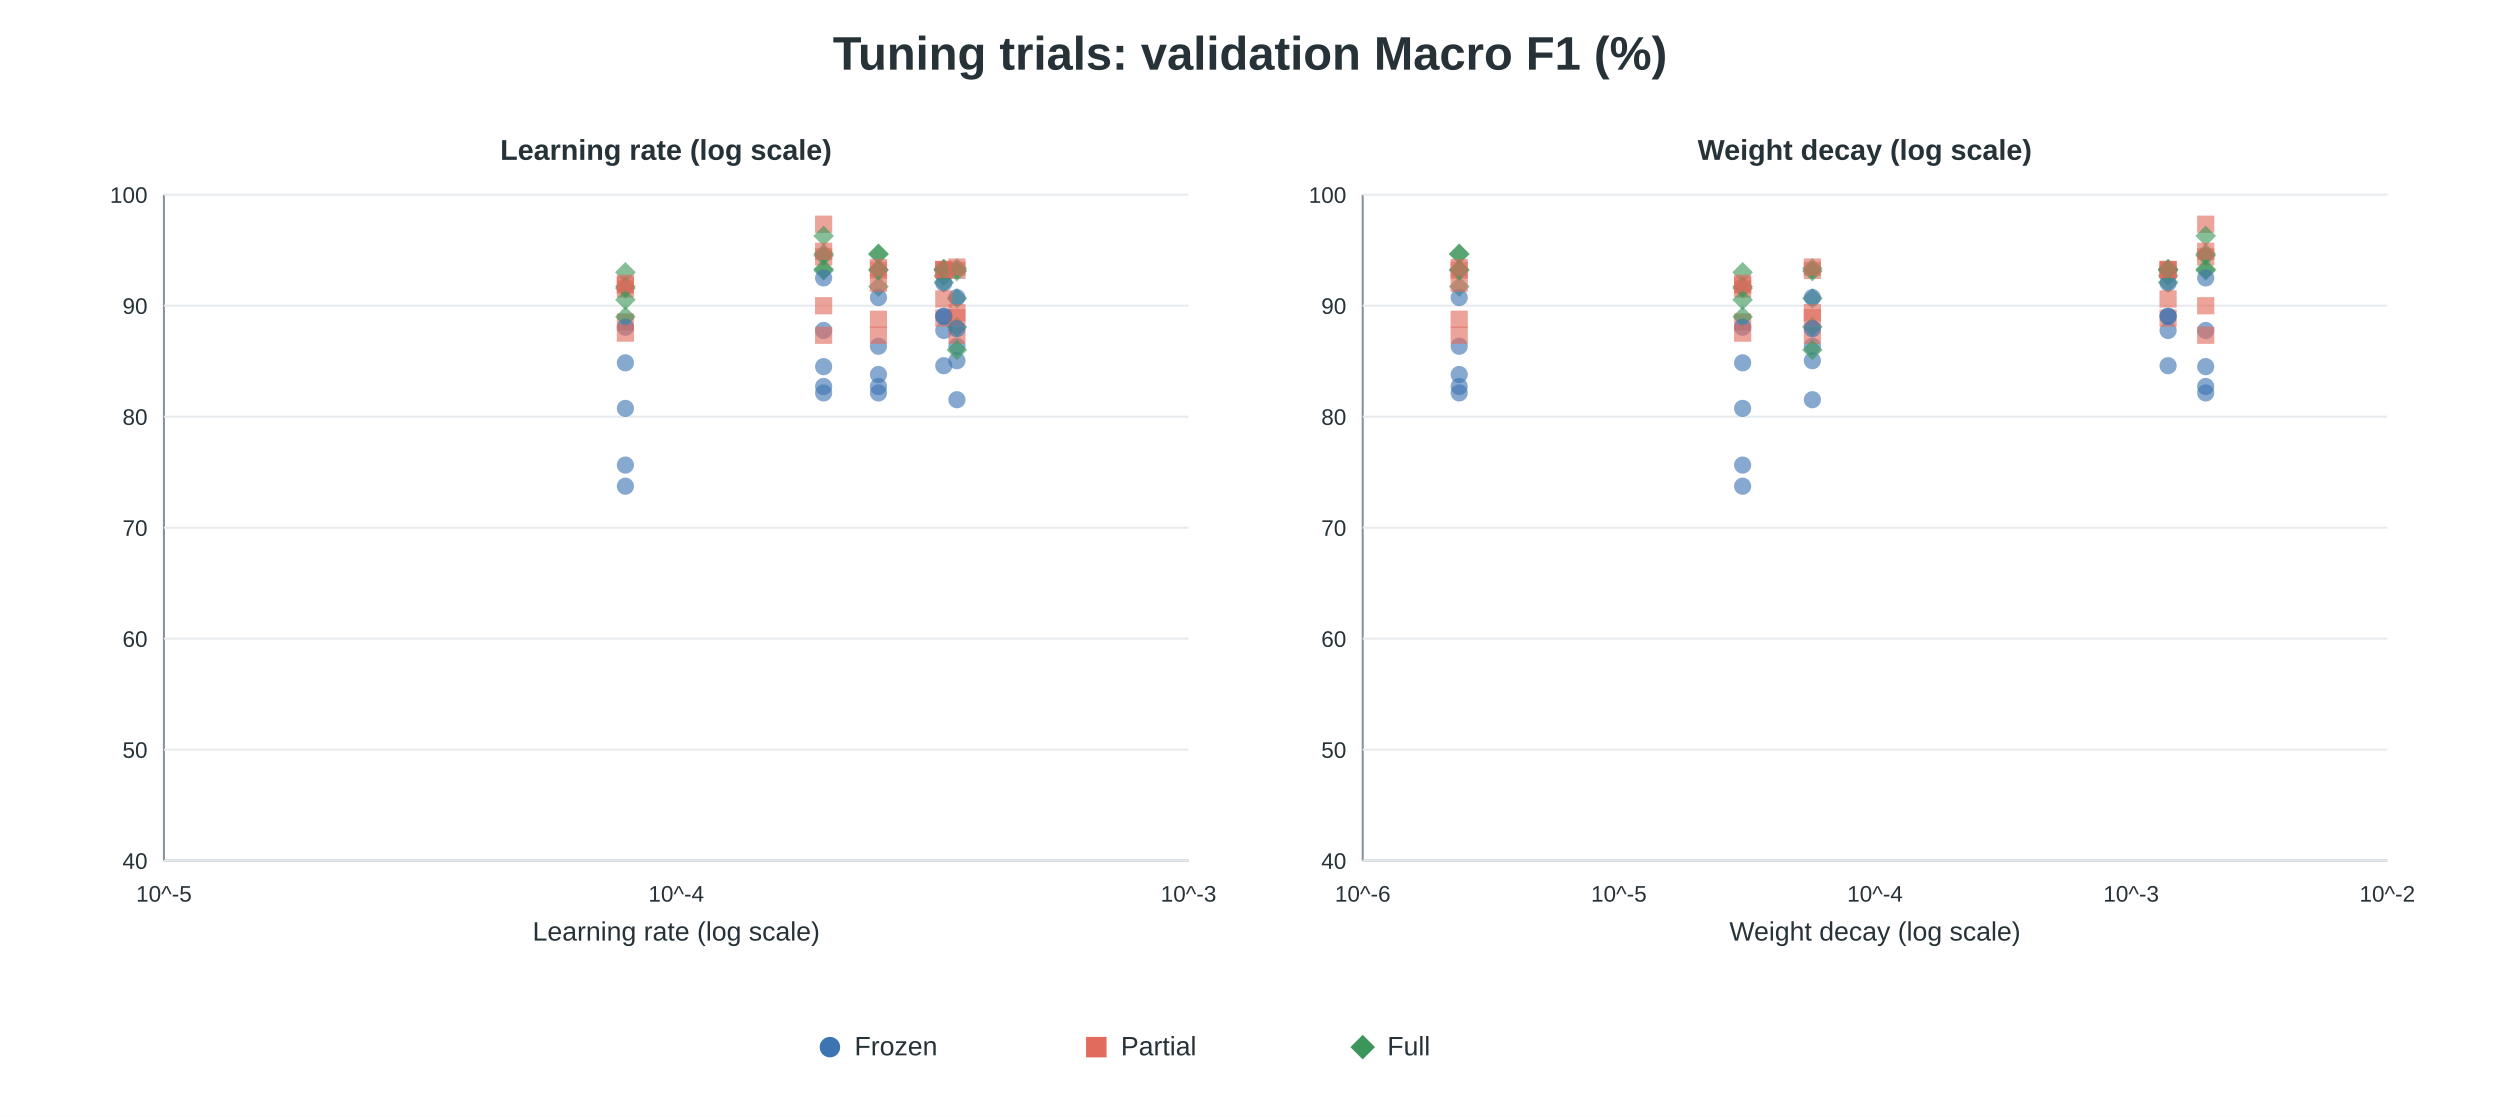
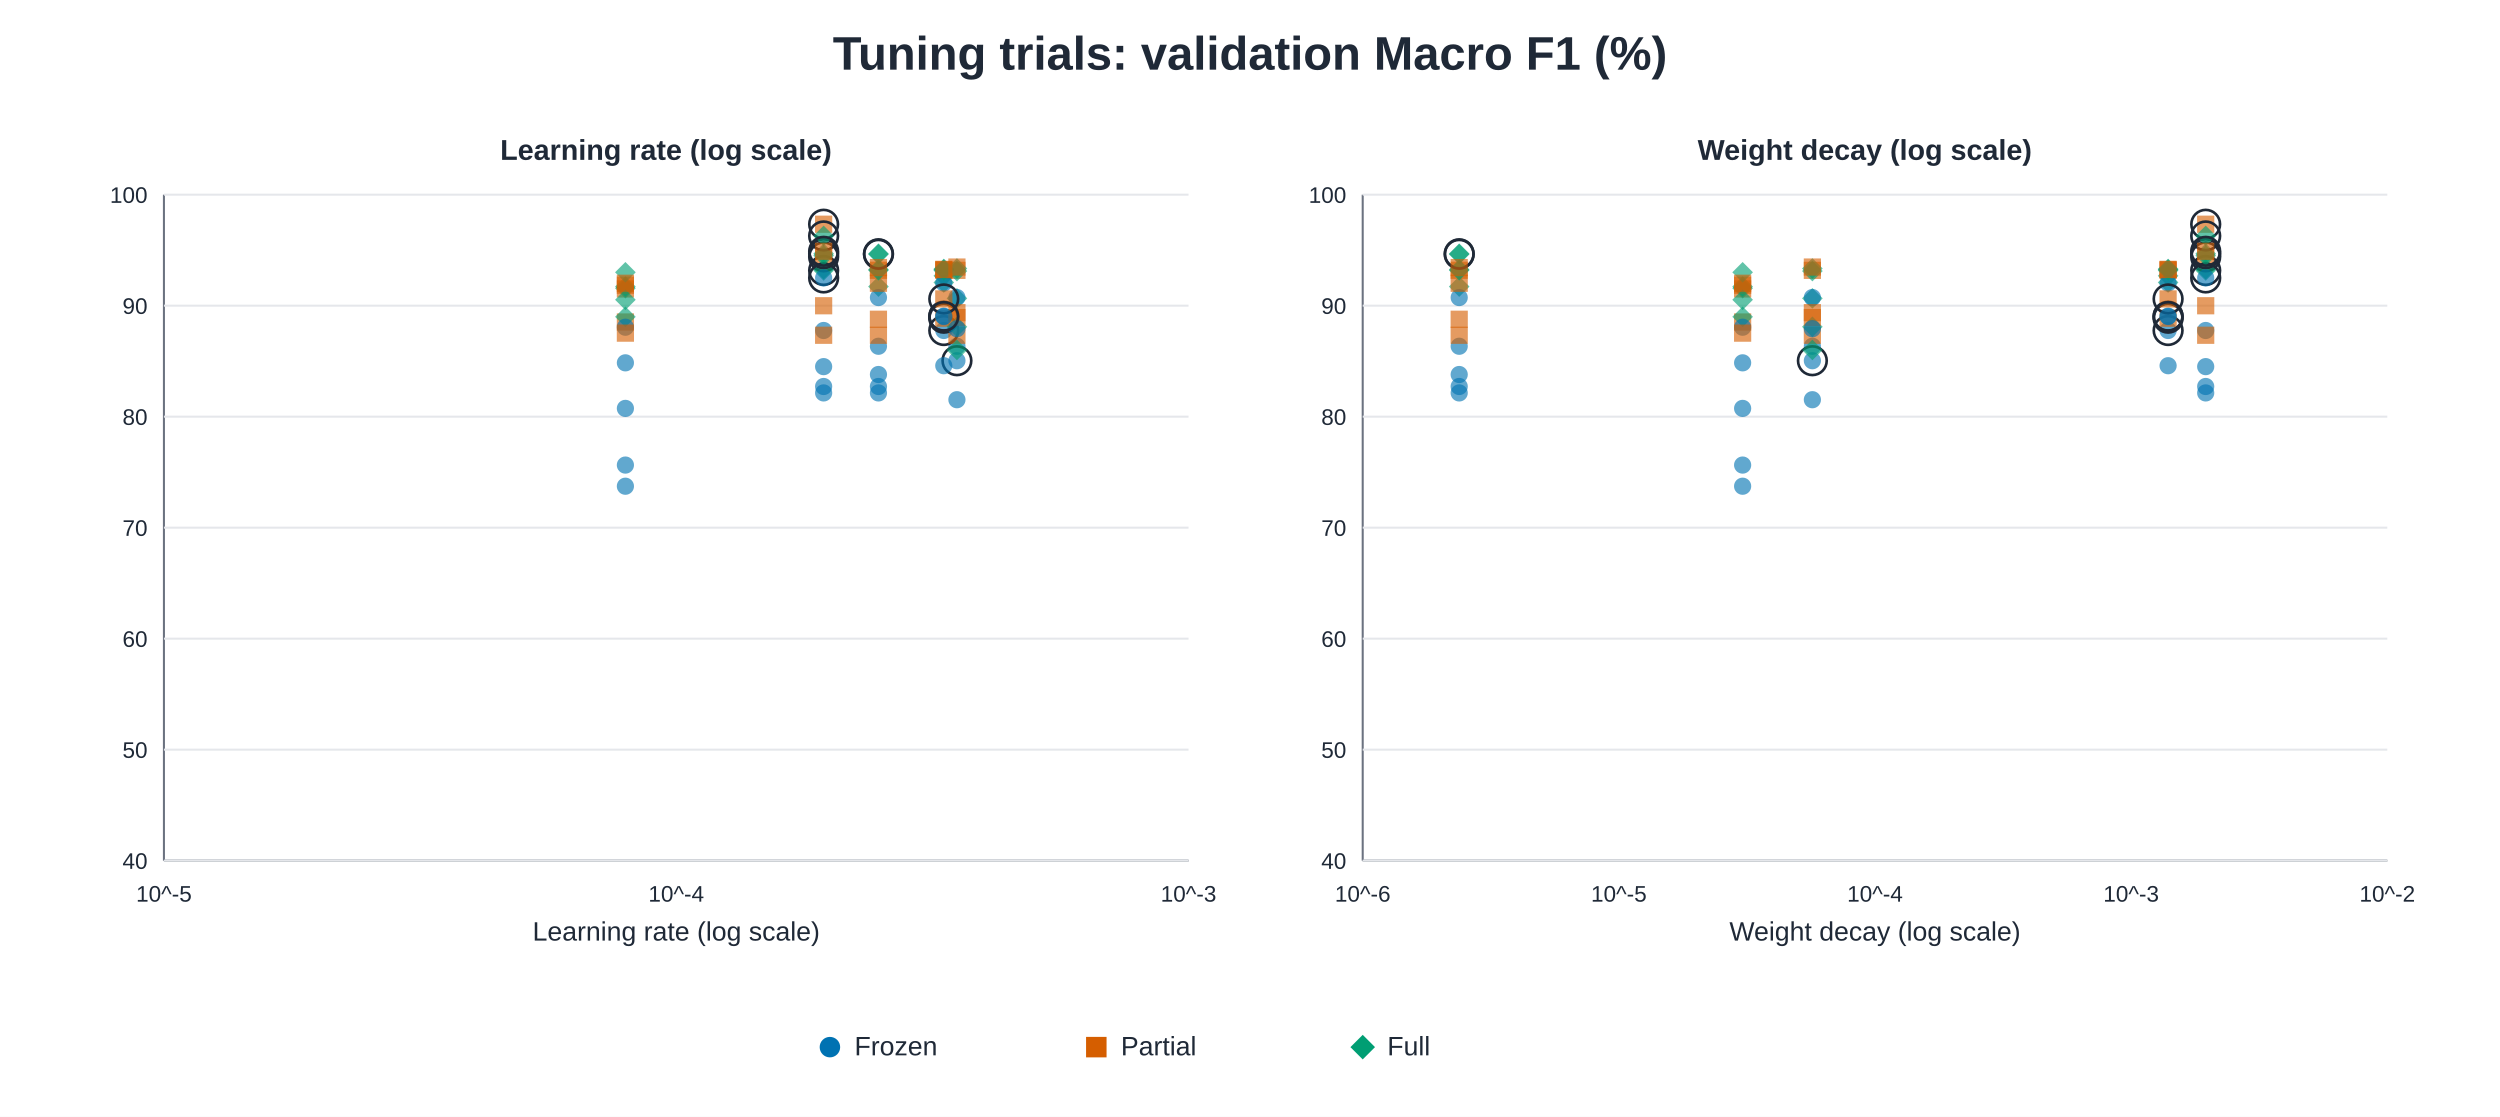
<svg xmlns="http://www.w3.org/2000/svg" viewBox="0 0 1220 545" role="img" aria-label="Tuning trials: validation Macro F1 (%)">
  <rect width="1220" height="545" fill="white" />
-   <style>text{font-family:Arial,Helvetica,sans-serif;fill:#263238}.title{font-size:23px;font-weight:700}.sub{font-size:14px;font-weight:600}.label{font-size:13px}.small{font-size:11px}.axis{stroke:#87929b;stroke-width:1}.grid{stroke:#e7ebee;stroke-width:1}</style>
+   <style>text{font-family:Arial,"Noto Sans Thai","Leelawadee UI",Tahoma,sans-serif;fill:#1F2937}.title{font-size:23px;font-weight:700}.sub{font-size:14px;font-weight:600}.label{font-size:13px}.small{font-size:11px}.axis{stroke-width:1}.grid{stroke:#E5E7EB;stroke-width:1}</style>
  <text x="610" y="34" class="title" text-anchor="middle">Tuning trials: validation Macro F1 (%)</text>
  <text x="325" y="78" class="sub" text-anchor="middle">Learning rate (log scale)</text>
-   <line x1="80" y1="420" x2="580" y2="420" class="axis" />
-   <line x1="80" y1="95" x2="80" y2="420" class="axis" />
-   <line x1="80" y1="420" x2="580" y2="420" class="grid" />
+   <line x1="80" y1="420" x2="580" y2="420" class="axis" stroke="#6B7280" />
+   <line x1="80" y1="95" x2="80" y2="420" class="axis" stroke="#6B7280" />
+   <line x1="80" y1="420" x2="580" y2="420" class="grid" stroke="#6B7280" />
  <text x="72" y="424" class="small" text-anchor="end">40</text>
-   <line x1="80" y1="365.833" x2="580" y2="365.833" class="grid" />
+   <line x1="80" y1="365.833" x2="580" y2="365.833" class="grid" stroke="#6B7280" />
  <text x="72" y="369.833" class="small" text-anchor="end">50</text>
-   <line x1="80" y1="311.667" x2="580" y2="311.667" class="grid" />
+   <line x1="80" y1="311.667" x2="580" y2="311.667" class="grid" stroke="#6B7280" />
  <text x="72" y="315.667" class="small" text-anchor="end">60</text>
-   <line x1="80" y1="257.5" x2="580" y2="257.5" class="grid" />
+   <line x1="80" y1="257.5" x2="580" y2="257.5" class="grid" stroke="#6B7280" />
  <text x="72" y="261.5" class="small" text-anchor="end">70</text>
-   <line x1="80" y1="203.333" x2="580" y2="203.333" class="grid" />
+   <line x1="80" y1="203.333" x2="580" y2="203.333" class="grid" stroke="#6B7280" />
  <text x="72" y="207.333" class="small" text-anchor="end">80</text>
-   <line x1="80" y1="149.167" x2="580" y2="149.167" class="grid" />
+   <line x1="80" y1="149.167" x2="580" y2="149.167" class="grid" stroke="#6B7280" />
  <text x="72" y="153.167" class="small" text-anchor="end">90</text>
-   <line x1="80" y1="95" x2="580" y2="95" class="grid" />
+   <line x1="80" y1="95" x2="580" y2="95" class="grid" stroke="#6B7280" />
  <text x="72" y="99" class="small" text-anchor="end">100</text>
  <text x="330" y="459" class="label" text-anchor="middle">Learning rate (log scale)</text>
  <text x="80" y="440" class="small" text-anchor="middle">10^-5</text>
  <text x="330" y="440" class="small" text-anchor="middle">10^-4</text>
  <text x="580" y="440" class="small" text-anchor="middle">10^-3</text>
-   <path d="M 466.978 140.557 L 472.018 145.597 L 466.978 150.637 L 461.938 145.597 Z" fill="#3c9659" opacity="0.62" />
-   <path d="M 428.684 134.813 L 433.724 139.853 L 428.684 144.893 L 423.644 139.853 Z" fill="#3c9659" opacity="0.62" />
-   <path d="M 460.57 129.564 L 465.61 134.604 L 460.57 139.644 L 455.53 134.604 Z" fill="#3c9659" opacity="0.62" />
-   <path d="M 305.193 135.615 L 310.233 140.655 L 305.193 145.695 L 300.153 140.655 Z" fill="#3c9659" opacity="0.62" />
-   <path d="M 401.933 126.956 L 406.973 131.996 L 401.933 137.036 L 396.893 131.996 Z" fill="#3c9659" opacity="0.62" />
-   <circle cx="466.978" cy="168.973" r="4.2" fill="#3d75b2" opacity="0.62" />
-   <circle cx="428.684" cy="168.973" r="4.2" fill="#3d75b2" opacity="0.62" />
-   <circle cx="460.57" cy="161.279" r="4.2" fill="#3d75b2" opacity="0.62" />
-   <circle cx="305.193" cy="237.275" r="4.2" fill="#3d75b2" opacity="0.62" />
-   <circle cx="401.933" cy="161.279" r="4.2" fill="#3d75b2" opacity="0.62" />
-   <rect x="462.778" y="127.732" width="8.4" height="8.4" fill="#e16b5c" opacity="0.62" />
-   <rect x="424.484" y="127.688" width="8.4" height="8.4" fill="#e16b5c" opacity="0.62" />
-   <rect x="456.37" y="127.732" width="8.4" height="8.4" fill="#e16b5c" opacity="0.62" />
-   <rect x="300.993" y="136.799" width="8.4" height="8.4" fill="#e16b5c" opacity="0.62" />
-   <rect x="397.733" y="121.145" width="8.4" height="8.4" fill="#e16b5c" opacity="0.62" />
-   <path d="M 466.978 127.244 L 472.018 132.284 L 466.978 137.324 L 461.938 132.284 Z" fill="#3c9659" opacity="0.62" />
-   <path d="M 428.684 118.788 L 433.724 123.828 L 428.684 128.868 L 423.644 123.828 Z" fill="#3c9659" opacity="0.62" />
-   <path d="M 460.57 132.806 L 465.61 137.846 L 460.57 142.886 L 455.53 137.846 Z" fill="#3c9659" opacity="0.62" />
-   <path d="M 305.193 134.813 L 310.233 139.853 L 305.193 144.893 L 300.153 139.853 Z" fill="#3c9659" opacity="0.62" />
-   <path d="M 401.933 126.306 L 406.973 131.346 L 401.933 136.386 L 396.893 131.346 Z" fill="#3c9659" opacity="0.62" />
-   <circle cx="466.978" cy="176.032" r="4.2" fill="#3d75b2" opacity="0.62" />
-   <circle cx="428.684" cy="182.763" r="4.2" fill="#3d75b2" opacity="0.62" />
-   <circle cx="460.57" cy="178.469" r="4.2" fill="#3d75b2" opacity="0.62" />
-   <circle cx="305.193" cy="177.062" r="4.2" fill="#3d75b2" opacity="0.62" />
-   <circle cx="401.933" cy="178.913" r="4.2" fill="#3d75b2" opacity="0.62" />
-   <rect x="462.778" y="159.409" width="8.4" height="8.4" fill="#e16b5c" opacity="0.62" />
-   <rect x="424.484" y="159.409" width="8.4" height="8.4" fill="#e16b5c" opacity="0.62" />
-   <rect x="456.37" y="151.086" width="8.4" height="8.4" fill="#e16b5c" opacity="0.62" />
-   <rect x="300.993" y="152.932" width="8.4" height="8.4" fill="#e16b5c" opacity="0.62" />
-   <rect x="397.733" y="159.409" width="8.4" height="8.4" fill="#e16b5c" opacity="0.62" />
-   <path d="M 466.978 165.734 L 472.018 170.774 L 466.978 175.814 L 461.938 170.774 Z" fill="#3c9659" opacity="0.62" />
-   <path d="M 428.684 126.514 L 433.724 131.554 L 428.684 136.594 L 423.644 131.554 Z" fill="#3c9659" opacity="0.62" />
-   <path d="M 460.57 126.502 L 465.61 131.542 L 460.57 136.582 L 455.53 131.542 Z" fill="#3c9659" opacity="0.62" />
-   <path d="M 305.193 149.568 L 310.233 154.608 L 305.193 159.648 L 300.153 154.608 Z" fill="#3c9659" opacity="0.62" />
-   <path d="M 401.933 118.788 L 406.973 123.828 L 401.933 128.868 L 396.893 123.828 Z" fill="#3c9659" opacity="0.62" />
-   <circle cx="466.978" cy="145.2" r="4.2" fill="#3d75b2" opacity="0.62" />
-   <circle cx="428.684" cy="145.2" r="4.2" fill="#3d75b2" opacity="0.62" />
-   <circle cx="460.57" cy="138.14" r="4.2" fill="#3d75b2" opacity="0.62" />
-   <circle cx="305.193" cy="159.682" r="4.2" fill="#3d75b2" opacity="0.62" />
-   <circle cx="401.933" cy="135.631" r="4.2" fill="#3d75b2" opacity="0.62" />
-   <rect x="462.778" y="148.378" width="8.4" height="8.4" fill="#e16b5c" opacity="0.62" />
-   <rect x="424.484" y="134.031" width="8.4" height="8.4" fill="#e16b5c" opacity="0.62" />
-   <rect x="456.37" y="127.342" width="8.4" height="8.4" fill="#e16b5c" opacity="0.62" />
-   <rect x="300.993" y="134.976" width="8.4" height="8.4" fill="#e16b5c" opacity="0.62" />
-   <rect x="397.733" y="105.221" width="8.4" height="8.4" fill="#e16b5c" opacity="0.62" />
-   <path d="M 466.978 154.435 L 472.018 159.475 L 466.978 164.515 L 461.938 159.475 Z" fill="#3c9659" opacity="0.62" />
-   <path d="M 428.684 126.848 L 433.724 131.888 L 428.684 136.928 L 423.644 131.888 Z" fill="#3c9659" opacity="0.62" />
-   <path d="M 460.57 126.224 L 465.61 131.264 L 460.57 136.304 L 455.53 131.264 Z" fill="#3c9659" opacity="0.62" />
-   <path d="M 305.193 141.253 L 310.233 146.293 L 305.193 151.333 L 300.153 146.293 Z" fill="#3c9659" opacity="0.62" />
-   <path d="M 401.933 110.091 L 406.973 115.131 L 401.933 120.171 L 396.893 115.131 Z" fill="#3c9659" opacity="0.62" />
-   <circle cx="466.978" cy="195.06" r="4.2" fill="#3d75b2" opacity="0.62" />
-   <circle cx="428.684" cy="188.607" r="4.2" fill="#3d75b2" opacity="0.62" />
-   <circle cx="460.57" cy="154.277" r="4.2" fill="#3d75b2" opacity="0.62" />
-   <circle cx="305.193" cy="226.953" r="4.2" fill="#3d75b2" opacity="0.62" />
-   <circle cx="401.933" cy="188.607" r="4.2" fill="#3d75b2" opacity="0.62" />
-   <rect x="462.778" y="150.781" width="8.4" height="8.4" fill="#e16b5c" opacity="0.62" />
-   <rect x="424.484" y="151.593" width="8.4" height="8.4" fill="#e16b5c" opacity="0.62" />
-   <rect x="456.37" y="141.672" width="8.4" height="8.4" fill="#e16b5c" opacity="0.62" />
-   <rect x="300.993" y="158.374" width="8.4" height="8.4" fill="#e16b5c" opacity="0.62" />
-   <rect x="397.733" y="145.004" width="8.4" height="8.4" fill="#e16b5c" opacity="0.62" />
-   <path d="M 466.978 125.986 L 472.018 131.026 L 466.978 136.066 L 461.938 131.026 Z" fill="#3c9659" opacity="0.62" />
-   <path d="M 428.684 119.036 L 433.724 124.076 L 428.684 129.116 L 423.644 124.076 Z" fill="#3c9659" opacity="0.62" />
-   <path d="M 460.57 126.956 L 465.61 131.996 L 460.57 137.036 L 455.53 131.996 Z" fill="#3c9659" opacity="0.62" />
-   <path d="M 305.193 127.849 L 310.233 132.889 L 305.193 137.929 L 300.153 132.889 Z" fill="#3c9659" opacity="0.62" />
-   <path d="M 401.933 119.702 L 406.973 124.742 L 401.933 129.782 L 396.893 124.742 Z" fill="#3c9659" opacity="0.62" />
-   <circle cx="466.978" cy="160.417" r="4.2" fill="#3d75b2" opacity="0.62" />
-   <circle cx="428.684" cy="191.75" r="4.2" fill="#3d75b2" opacity="0.62" />
-   <circle cx="460.57" cy="154.471" r="4.2" fill="#3d75b2" opacity="0.62" />
-   <circle cx="305.193" cy="199.3" r="4.2" fill="#3d75b2" opacity="0.62" />
-   <circle cx="401.933" cy="191.75" r="4.2" fill="#3d75b2" opacity="0.62" />
-   <rect x="462.778" y="126.122" width="8.4" height="8.4" fill="#e16b5c" opacity="0.62" />
-   <rect x="424.484" y="126.361" width="8.4" height="8.4" fill="#e16b5c" opacity="0.62" />
-   <rect x="456.37" y="127.255" width="8.4" height="8.4" fill="#e16b5c" opacity="0.62" />
-   <rect x="300.993" y="134.031" width="8.4" height="8.4" fill="#e16b5c" opacity="0.62" />
-   <rect x="397.733" y="118.435" width="8.4" height="8.4" fill="#e16b5c" opacity="0.62" />
+   <path d="M 466.978 140.557 L 472.018 145.597 L 466.978 150.637 L 461.938 145.597 Z" fill="#009E73" opacity="0.62" />
+   <path d="M 428.684 134.813 L 433.724 139.853 L 428.684 144.893 L 423.644 139.853 Z" fill="#009E73" opacity="0.62" />
+   <path d="M 460.57 129.564 L 465.61 134.604 L 460.57 139.644 L 455.53 134.604 Z" fill="#009E73" opacity="0.62" />
+   <path d="M 305.193 135.615 L 310.233 140.655 L 305.193 145.695 L 300.153 140.655 Z" fill="#009E73" opacity="0.62" />
+   <path d="M 401.933 126.956 L 406.973 131.996 L 401.933 137.036 L 396.893 131.996 Z" fill="#009E73" opacity="0.62" />
+   <circle cx="401.933" cy="131.996" r="7" fill="none" stroke="#1F2937" stroke-width="1.3" />
+   <circle cx="466.978" cy="168.973" r="4.2" fill="#0072B2" opacity="0.62" />
+   <circle cx="428.684" cy="168.973" r="4.2" fill="#0072B2" opacity="0.62" />
+   <circle cx="460.57" cy="161.279" r="4.2" fill="#0072B2" opacity="0.62" />
+   <circle cx="460.57" cy="161.279" r="7" fill="none" stroke="#1F2937" stroke-width="1.3" />
+   <circle cx="305.193" cy="237.275" r="4.2" fill="#0072B2" opacity="0.62" />
+   <circle cx="401.933" cy="161.279" r="4.2" fill="#0072B2" opacity="0.62" />
+   <rect x="462.778" y="127.732" width="8.4" height="8.4" fill="#D55E00" opacity="0.62" />
+   <rect x="424.484" y="127.688" width="8.4" height="8.4" fill="#D55E00" opacity="0.62" />
+   <rect x="456.37" y="127.732" width="8.4" height="8.4" fill="#D55E00" opacity="0.62" />
+   <rect x="300.993" y="136.799" width="8.4" height="8.4" fill="#D55E00" opacity="0.62" />
+   <rect x="397.733" y="121.145" width="8.4" height="8.4" fill="#D55E00" opacity="0.62" />
+   <circle cx="401.933" cy="125.345" r="7" fill="none" stroke="#1F2937" stroke-width="1.3" />
+   <path d="M 466.978 127.244 L 472.018 132.284 L 466.978 137.324 L 461.938 132.284 Z" fill="#009E73" opacity="0.62" />
+   <path d="M 428.684 118.788 L 433.724 123.828 L 428.684 128.868 L 423.644 123.828 Z" fill="#009E73" opacity="0.62" />
+   <circle cx="428.684" cy="123.828" r="7" fill="none" stroke="#1F2937" stroke-width="1.3" />
+   <path d="M 460.57 132.806 L 465.61 137.846 L 460.57 142.886 L 455.53 137.846 Z" fill="#009E73" opacity="0.62" />
+   <path d="M 305.193 134.813 L 310.233 139.853 L 305.193 144.893 L 300.153 139.853 Z" fill="#009E73" opacity="0.62" />
+   <path d="M 401.933 126.306 L 406.973 131.346 L 401.933 136.386 L 396.893 131.346 Z" fill="#009E73" opacity="0.62" />
+   <circle cx="466.978" cy="176.032" r="4.2" fill="#0072B2" opacity="0.62" />
+   <circle cx="466.978" cy="176.032" r="7" fill="none" stroke="#1F2937" stroke-width="1.3" />
+   <circle cx="428.684" cy="182.763" r="4.2" fill="#0072B2" opacity="0.62" />
+   <circle cx="460.57" cy="178.469" r="4.2" fill="#0072B2" opacity="0.62" />
+   <circle cx="305.193" cy="177.062" r="4.2" fill="#0072B2" opacity="0.62" />
+   <circle cx="401.933" cy="178.913" r="4.2" fill="#0072B2" opacity="0.62" />
+   <rect x="462.778" y="159.409" width="8.4" height="8.4" fill="#D55E00" opacity="0.62" />
+   <rect x="424.484" y="159.409" width="8.4" height="8.4" fill="#D55E00" opacity="0.62" />
+   <rect x="456.37" y="151.086" width="8.4" height="8.4" fill="#D55E00" opacity="0.62" />
+   <circle cx="460.57" cy="155.286" r="7" fill="none" stroke="#1F2937" stroke-width="1.3" />
+   <rect x="300.993" y="152.932" width="8.4" height="8.4" fill="#D55E00" opacity="0.62" />
+   <rect x="397.733" y="159.409" width="8.4" height="8.4" fill="#D55E00" opacity="0.62" />
+   <path d="M 466.978 165.734 L 472.018 170.774 L 466.978 175.814 L 461.938 170.774 Z" fill="#009E73" opacity="0.62" />
+   <path d="M 428.684 126.514 L 433.724 131.554 L 428.684 136.594 L 423.644 131.554 Z" fill="#009E73" opacity="0.62" />
+   <path d="M 460.57 126.502 L 465.61 131.542 L 460.57 136.582 L 455.53 131.542 Z" fill="#009E73" opacity="0.62" />
+   <path d="M 305.193 149.568 L 310.233 154.608 L 305.193 159.648 L 300.153 154.608 Z" fill="#009E73" opacity="0.62" />
+   <path d="M 401.933 118.788 L 406.973 123.828 L 401.933 128.868 L 396.893 123.828 Z" fill="#009E73" opacity="0.62" />
+   <circle cx="401.933" cy="123.828" r="7" fill="none" stroke="#1F2937" stroke-width="1.3" />
+   <circle cx="466.978" cy="145.2" r="4.2" fill="#0072B2" opacity="0.62" />
+   <circle cx="428.684" cy="145.2" r="4.2" fill="#0072B2" opacity="0.62" />
+   <circle cx="460.57" cy="138.14" r="4.2" fill="#0072B2" opacity="0.62" />
+   <circle cx="305.193" cy="159.682" r="4.2" fill="#0072B2" opacity="0.62" />
+   <circle cx="401.933" cy="135.631" r="4.2" fill="#0072B2" opacity="0.62" />
+   <circle cx="401.933" cy="135.631" r="7" fill="none" stroke="#1F2937" stroke-width="1.3" />
+   <rect x="462.778" y="148.378" width="8.4" height="8.4" fill="#D55E00" opacity="0.62" />
+   <rect x="424.484" y="134.031" width="8.4" height="8.4" fill="#D55E00" opacity="0.62" />
+   <rect x="456.37" y="127.342" width="8.4" height="8.4" fill="#D55E00" opacity="0.62" />
+   <rect x="300.993" y="134.976" width="8.4" height="8.4" fill="#D55E00" opacity="0.62" />
+   <rect x="397.733" y="105.221" width="8.4" height="8.4" fill="#D55E00" opacity="0.62" />
+   <circle cx="401.933" cy="109.421" r="7" fill="none" stroke="#1F2937" stroke-width="1.3" />
+   <path d="M 466.978 154.435 L 472.018 159.475 L 466.978 164.515 L 461.938 159.475 Z" fill="#009E73" opacity="0.62" />
+   <path d="M 428.684 126.848 L 433.724 131.888 L 428.684 136.928 L 423.644 131.888 Z" fill="#009E73" opacity="0.62" />
+   <path d="M 460.57 126.224 L 465.61 131.264 L 460.57 136.304 L 455.53 131.264 Z" fill="#009E73" opacity="0.62" />
+   <path d="M 305.193 141.253 L 310.233 146.293 L 305.193 151.333 L 300.153 146.293 Z" fill="#009E73" opacity="0.62" />
+   <path d="M 401.933 110.091 L 406.973 115.131 L 401.933 120.171 L 396.893 115.131 Z" fill="#009E73" opacity="0.62" />
+   <circle cx="401.933" cy="115.131" r="7" fill="none" stroke="#1F2937" stroke-width="1.3" />
+   <circle cx="466.978" cy="195.06" r="4.2" fill="#0072B2" opacity="0.62" />
+   <circle cx="428.684" cy="188.607" r="4.2" fill="#0072B2" opacity="0.62" />
+   <circle cx="460.57" cy="154.277" r="4.2" fill="#0072B2" opacity="0.62" />
+   <circle cx="460.57" cy="154.277" r="7" fill="none" stroke="#1F2937" stroke-width="1.3" />
+   <circle cx="305.193" cy="226.953" r="4.2" fill="#0072B2" opacity="0.62" />
+   <circle cx="401.933" cy="188.607" r="4.2" fill="#0072B2" opacity="0.62" />
+   <rect x="462.778" y="150.781" width="8.4" height="8.4" fill="#D55E00" opacity="0.62" />
+   <rect x="424.484" y="151.593" width="8.4" height="8.4" fill="#D55E00" opacity="0.62" />
+   <rect x="456.37" y="141.672" width="8.4" height="8.4" fill="#D55E00" opacity="0.62" />
+   <circle cx="460.57" cy="145.872" r="7" fill="none" stroke="#1F2937" stroke-width="1.3" />
+   <rect x="300.993" y="158.374" width="8.4" height="8.4" fill="#D55E00" opacity="0.62" />
+   <rect x="397.733" y="145.004" width="8.4" height="8.4" fill="#D55E00" opacity="0.62" />
+   <path d="M 466.978 125.986 L 472.018 131.026 L 466.978 136.066 L 461.938 131.026 Z" fill="#009E73" opacity="0.62" />
+   <path d="M 428.684 119.036 L 433.724 124.076 L 428.684 129.116 L 423.644 124.076 Z" fill="#009E73" opacity="0.62" />
+   <circle cx="428.684" cy="124.076" r="7" fill="none" stroke="#1F2937" stroke-width="1.3" />
+   <path d="M 460.57 126.956 L 465.61 131.996 L 460.57 137.036 L 455.53 131.996 Z" fill="#009E73" opacity="0.62" />
+   <path d="M 305.193 127.849 L 310.233 132.889 L 305.193 137.929 L 300.153 132.889 Z" fill="#009E73" opacity="0.62" />
+   <path d="M 401.933 119.702 L 406.973 124.742 L 401.933 129.782 L 396.893 124.742 Z" fill="#009E73" opacity="0.62" />
+   <circle cx="466.978" cy="160.417" r="4.2" fill="#0072B2" opacity="0.62" />
+   <circle cx="428.684" cy="191.75" r="4.2" fill="#0072B2" opacity="0.62" />
+   <circle cx="460.57" cy="154.471" r="4.2" fill="#0072B2" opacity="0.62" />
+   <circle cx="460.57" cy="154.471" r="7" fill="none" stroke="#1F2937" stroke-width="1.3" />
+   <circle cx="305.193" cy="199.3" r="4.2" fill="#0072B2" opacity="0.62" />
+   <circle cx="401.933" cy="191.75" r="4.2" fill="#0072B2" opacity="0.62" />
+   <rect x="462.778" y="126.122" width="8.4" height="8.4" fill="#D55E00" opacity="0.62" />
+   <rect x="424.484" y="126.361" width="8.4" height="8.4" fill="#D55E00" opacity="0.62" />
+   <rect x="456.37" y="127.255" width="8.4" height="8.4" fill="#D55E00" opacity="0.62" />
+   <rect x="300.993" y="134.031" width="8.4" height="8.4" fill="#D55E00" opacity="0.62" />
+   <rect x="397.733" y="118.435" width="8.4" height="8.4" fill="#D55E00" opacity="0.62" />
+   <circle cx="401.933" cy="122.635" r="7" fill="none" stroke="#1F2937" stroke-width="1.3" />
  <text x="910" y="78" class="sub" text-anchor="middle">Weight decay (log scale)</text>
-   <line x1="665" y1="420" x2="1165" y2="420" class="axis" />
-   <line x1="665" y1="95" x2="665" y2="420" class="axis" />
-   <line x1="665" y1="420" x2="1165" y2="420" class="grid" />
+   <line x1="665" y1="420" x2="1165" y2="420" class="axis" stroke="#6B7280" />
+   <line x1="665" y1="95" x2="665" y2="420" class="axis" stroke="#6B7280" />
+   <line x1="665" y1="420" x2="1165" y2="420" class="grid" stroke="#6B7280" />
  <text x="657" y="424" class="small" text-anchor="end">40</text>
-   <line x1="665" y1="365.833" x2="1165" y2="365.833" class="grid" />
+   <line x1="665" y1="365.833" x2="1165" y2="365.833" class="grid" stroke="#6B7280" />
  <text x="657" y="369.833" class="small" text-anchor="end">50</text>
-   <line x1="665" y1="311.667" x2="1165" y2="311.667" class="grid" />
+   <line x1="665" y1="311.667" x2="1165" y2="311.667" class="grid" stroke="#6B7280" />
  <text x="657" y="315.667" class="small" text-anchor="end">60</text>
-   <line x1="665" y1="257.5" x2="1165" y2="257.5" class="grid" />
+   <line x1="665" y1="257.5" x2="1165" y2="257.5" class="grid" stroke="#6B7280" />
  <text x="657" y="261.5" class="small" text-anchor="end">70</text>
-   <line x1="665" y1="203.333" x2="1165" y2="203.333" class="grid" />
+   <line x1="665" y1="203.333" x2="1165" y2="203.333" class="grid" stroke="#6B7280" />
  <text x="657" y="207.333" class="small" text-anchor="end">80</text>
-   <line x1="665" y1="149.167" x2="1165" y2="149.167" class="grid" />
+   <line x1="665" y1="149.167" x2="1165" y2="149.167" class="grid" stroke="#6B7280" />
  <text x="657" y="153.167" class="small" text-anchor="end">90</text>
-   <line x1="665" y1="95" x2="1165" y2="95" class="grid" />
+   <line x1="665" y1="95" x2="1165" y2="95" class="grid" stroke="#6B7280" />
  <text x="657" y="99" class="small" text-anchor="end">100</text>
  <text x="915" y="459" class="label" text-anchor="middle">Weight decay (log scale)</text>
  <text x="665" y="440" class="small" text-anchor="middle">10^-6</text>
  <text x="790" y="440" class="small" text-anchor="middle">10^-5</text>
  <text x="915" y="440" class="small" text-anchor="middle">10^-4</text>
  <text x="1040" y="440" class="small" text-anchor="middle">10^-3</text>
  <text x="1165" y="440" class="small" text-anchor="middle">10^-2</text>
-   <path d="M 884.439 140.557 L 889.479 145.597 L 884.439 150.637 L 879.399 145.597 Z" fill="#3c9659" opacity="0.62" />
-   <path d="M 712.089 134.813 L 717.129 139.853 L 712.089 144.893 L 707.049 139.853 Z" fill="#3c9659" opacity="0.62" />
-   <path d="M 1058.032 129.564 L 1063.072 134.604 L 1058.032 139.644 L 1052.992 134.604 Z" fill="#3c9659" opacity="0.62" />
-   <path d="M 850.399 135.615 L 855.439 140.655 L 850.399 145.695 L 845.359 140.655 Z" fill="#3c9659" opacity="0.62" />
-   <path d="M 1076.381 126.956 L 1081.421 131.996 L 1076.381 137.036 L 1071.341 131.996 Z" fill="#3c9659" opacity="0.62" />
-   <circle cx="884.439" cy="168.973" r="4.2" fill="#3d75b2" opacity="0.62" />
-   <circle cx="712.089" cy="168.973" r="4.2" fill="#3d75b2" opacity="0.62" />
-   <circle cx="1058.032" cy="161.279" r="4.2" fill="#3d75b2" opacity="0.62" />
-   <circle cx="850.399" cy="237.275" r="4.2" fill="#3d75b2" opacity="0.62" />
-   <circle cx="1076.381" cy="161.279" r="4.2" fill="#3d75b2" opacity="0.62" />
-   <rect x="880.239" y="127.732" width="8.4" height="8.4" fill="#e16b5c" opacity="0.62" />
-   <rect x="707.889" y="127.688" width="8.4" height="8.4" fill="#e16b5c" opacity="0.62" />
-   <rect x="1053.832" y="127.732" width="8.4" height="8.4" fill="#e16b5c" opacity="0.62" />
-   <rect x="846.199" y="136.799" width="8.4" height="8.4" fill="#e16b5c" opacity="0.62" />
-   <rect x="1072.181" y="121.145" width="8.4" height="8.4" fill="#e16b5c" opacity="0.62" />
-   <path d="M 884.439 127.244 L 889.479 132.284 L 884.439 137.324 L 879.399 132.284 Z" fill="#3c9659" opacity="0.62" />
-   <path d="M 712.089 118.788 L 717.129 123.828 L 712.089 128.868 L 707.049 123.828 Z" fill="#3c9659" opacity="0.62" />
-   <path d="M 1058.032 132.806 L 1063.072 137.846 L 1058.032 142.886 L 1052.992 137.846 Z" fill="#3c9659" opacity="0.62" />
-   <path d="M 850.399 134.813 L 855.439 139.853 L 850.399 144.893 L 845.359 139.853 Z" fill="#3c9659" opacity="0.62" />
-   <path d="M 1076.381 126.306 L 1081.421 131.346 L 1076.381 136.386 L 1071.341 131.346 Z" fill="#3c9659" opacity="0.62" />
-   <circle cx="884.439" cy="176.032" r="4.2" fill="#3d75b2" opacity="0.62" />
-   <circle cx="712.089" cy="182.763" r="4.2" fill="#3d75b2" opacity="0.62" />
-   <circle cx="1058.032" cy="178.469" r="4.2" fill="#3d75b2" opacity="0.62" />
-   <circle cx="850.399" cy="177.062" r="4.2" fill="#3d75b2" opacity="0.62" />
-   <circle cx="1076.381" cy="178.913" r="4.2" fill="#3d75b2" opacity="0.62" />
-   <rect x="880.239" y="159.409" width="8.4" height="8.4" fill="#e16b5c" opacity="0.62" />
-   <rect x="707.889" y="159.409" width="8.4" height="8.4" fill="#e16b5c" opacity="0.62" />
-   <rect x="1053.832" y="151.086" width="8.4" height="8.4" fill="#e16b5c" opacity="0.62" />
-   <rect x="846.199" y="152.932" width="8.4" height="8.4" fill="#e16b5c" opacity="0.62" />
-   <rect x="1072.181" y="159.409" width="8.4" height="8.4" fill="#e16b5c" opacity="0.62" />
-   <path d="M 884.439 165.734 L 889.479 170.774 L 884.439 175.814 L 879.399 170.774 Z" fill="#3c9659" opacity="0.62" />
-   <path d="M 712.089 126.514 L 717.129 131.554 L 712.089 136.594 L 707.049 131.554 Z" fill="#3c9659" opacity="0.62" />
-   <path d="M 1058.032 126.502 L 1063.072 131.542 L 1058.032 136.582 L 1052.992 131.542 Z" fill="#3c9659" opacity="0.62" />
-   <path d="M 850.399 149.568 L 855.439 154.608 L 850.399 159.648 L 845.359 154.608 Z" fill="#3c9659" opacity="0.62" />
-   <path d="M 1076.381 118.788 L 1081.421 123.828 L 1076.381 128.868 L 1071.341 123.828 Z" fill="#3c9659" opacity="0.62" />
-   <circle cx="884.439" cy="145.2" r="4.2" fill="#3d75b2" opacity="0.62" />
-   <circle cx="712.089" cy="145.2" r="4.2" fill="#3d75b2" opacity="0.62" />
-   <circle cx="1058.032" cy="138.14" r="4.2" fill="#3d75b2" opacity="0.62" />
-   <circle cx="850.399" cy="159.682" r="4.2" fill="#3d75b2" opacity="0.62" />
-   <circle cx="1076.381" cy="135.631" r="4.2" fill="#3d75b2" opacity="0.62" />
-   <rect x="880.239" y="148.378" width="8.4" height="8.4" fill="#e16b5c" opacity="0.62" />
-   <rect x="707.889" y="134.031" width="8.4" height="8.4" fill="#e16b5c" opacity="0.62" />
-   <rect x="1053.832" y="127.342" width="8.4" height="8.4" fill="#e16b5c" opacity="0.62" />
-   <rect x="846.199" y="134.976" width="8.4" height="8.4" fill="#e16b5c" opacity="0.62" />
-   <rect x="1072.181" y="105.221" width="8.4" height="8.4" fill="#e16b5c" opacity="0.62" />
-   <path d="M 884.439 154.435 L 889.479 159.475 L 884.439 164.515 L 879.399 159.475 Z" fill="#3c9659" opacity="0.62" />
-   <path d="M 712.089 126.848 L 717.129 131.888 L 712.089 136.928 L 707.049 131.888 Z" fill="#3c9659" opacity="0.62" />
-   <path d="M 1058.032 126.224 L 1063.072 131.264 L 1058.032 136.304 L 1052.992 131.264 Z" fill="#3c9659" opacity="0.62" />
-   <path d="M 850.399 141.253 L 855.439 146.293 L 850.399 151.333 L 845.359 146.293 Z" fill="#3c9659" opacity="0.62" />
-   <path d="M 1076.381 110.091 L 1081.421 115.131 L 1076.381 120.171 L 1071.341 115.131 Z" fill="#3c9659" opacity="0.62" />
-   <circle cx="884.439" cy="195.06" r="4.2" fill="#3d75b2" opacity="0.62" />
-   <circle cx="712.089" cy="188.607" r="4.2" fill="#3d75b2" opacity="0.62" />
-   <circle cx="1058.032" cy="154.277" r="4.2" fill="#3d75b2" opacity="0.62" />
-   <circle cx="850.399" cy="226.953" r="4.2" fill="#3d75b2" opacity="0.62" />
-   <circle cx="1076.381" cy="188.607" r="4.2" fill="#3d75b2" opacity="0.62" />
-   <rect x="880.239" y="150.781" width="8.4" height="8.4" fill="#e16b5c" opacity="0.62" />
-   <rect x="707.889" y="151.593" width="8.4" height="8.4" fill="#e16b5c" opacity="0.62" />
-   <rect x="1053.832" y="141.672" width="8.4" height="8.4" fill="#e16b5c" opacity="0.62" />
-   <rect x="846.199" y="158.374" width="8.4" height="8.4" fill="#e16b5c" opacity="0.62" />
-   <rect x="1072.181" y="145.004" width="8.4" height="8.4" fill="#e16b5c" opacity="0.62" />
-   <path d="M 884.439 125.986 L 889.479 131.026 L 884.439 136.066 L 879.399 131.026 Z" fill="#3c9659" opacity="0.62" />
-   <path d="M 712.089 119.036 L 717.129 124.076 L 712.089 129.116 L 707.049 124.076 Z" fill="#3c9659" opacity="0.62" />
-   <path d="M 1058.032 126.956 L 1063.072 131.996 L 1058.032 137.036 L 1052.992 131.996 Z" fill="#3c9659" opacity="0.62" />
-   <path d="M 850.399 127.849 L 855.439 132.889 L 850.399 137.929 L 845.359 132.889 Z" fill="#3c9659" opacity="0.62" />
-   <path d="M 1076.381 119.702 L 1081.421 124.742 L 1076.381 129.782 L 1071.341 124.742 Z" fill="#3c9659" opacity="0.62" />
-   <circle cx="884.439" cy="160.417" r="4.2" fill="#3d75b2" opacity="0.62" />
-   <circle cx="712.089" cy="191.75" r="4.2" fill="#3d75b2" opacity="0.62" />
-   <circle cx="1058.032" cy="154.471" r="4.2" fill="#3d75b2" opacity="0.62" />
-   <circle cx="850.399" cy="199.3" r="4.2" fill="#3d75b2" opacity="0.62" />
-   <circle cx="1076.381" cy="191.75" r="4.2" fill="#3d75b2" opacity="0.62" />
-   <rect x="880.239" y="126.122" width="8.4" height="8.4" fill="#e16b5c" opacity="0.62" />
-   <rect x="707.889" y="126.361" width="8.4" height="8.4" fill="#e16b5c" opacity="0.62" />
-   <rect x="1053.832" y="127.255" width="8.4" height="8.4" fill="#e16b5c" opacity="0.62" />
-   <rect x="846.199" y="134.031" width="8.4" height="8.4" fill="#e16b5c" opacity="0.62" />
-   <rect x="1072.181" y="118.435" width="8.4" height="8.4" fill="#e16b5c" opacity="0.62" />
-   <circle cx="405" cy="511" r="5" fill="#3d75b2" opacity="1" />
+   <path d="M 884.439 140.557 L 889.479 145.597 L 884.439 150.637 L 879.399 145.597 Z" fill="#009E73" opacity="0.62" />
+   <path d="M 712.089 134.813 L 717.129 139.853 L 712.089 144.893 L 707.049 139.853 Z" fill="#009E73" opacity="0.62" />
+   <path d="M 1058.032 129.564 L 1063.072 134.604 L 1058.032 139.644 L 1052.992 134.604 Z" fill="#009E73" opacity="0.62" />
+   <path d="M 850.399 135.615 L 855.439 140.655 L 850.399 145.695 L 845.359 140.655 Z" fill="#009E73" opacity="0.62" />
+   <path d="M 1076.381 126.956 L 1081.421 131.996 L 1076.381 137.036 L 1071.341 131.996 Z" fill="#009E73" opacity="0.62" />
+   <circle cx="1076.381" cy="131.996" r="7" fill="none" stroke="#1F2937" stroke-width="1.3" />
+   <circle cx="884.439" cy="168.973" r="4.2" fill="#0072B2" opacity="0.62" />
+   <circle cx="712.089" cy="168.973" r="4.2" fill="#0072B2" opacity="0.62" />
+   <circle cx="1058.032" cy="161.279" r="4.2" fill="#0072B2" opacity="0.62" />
+   <circle cx="1058.032" cy="161.279" r="7" fill="none" stroke="#1F2937" stroke-width="1.3" />
+   <circle cx="850.399" cy="237.275" r="4.2" fill="#0072B2" opacity="0.62" />
+   <circle cx="1076.381" cy="161.279" r="4.2" fill="#0072B2" opacity="0.62" />
+   <rect x="880.239" y="127.732" width="8.4" height="8.4" fill="#D55E00" opacity="0.62" />
+   <rect x="707.889" y="127.688" width="8.4" height="8.4" fill="#D55E00" opacity="0.62" />
+   <rect x="1053.832" y="127.732" width="8.4" height="8.4" fill="#D55E00" opacity="0.62" />
+   <rect x="846.199" y="136.799" width="8.4" height="8.4" fill="#D55E00" opacity="0.62" />
+   <rect x="1072.181" y="121.145" width="8.4" height="8.4" fill="#D55E00" opacity="0.62" />
+   <circle cx="1076.381" cy="125.345" r="7" fill="none" stroke="#1F2937" stroke-width="1.3" />
+   <path d="M 884.439 127.244 L 889.479 132.284 L 884.439 137.324 L 879.399 132.284 Z" fill="#009E73" opacity="0.62" />
+   <path d="M 712.089 118.788 L 717.129 123.828 L 712.089 128.868 L 707.049 123.828 Z" fill="#009E73" opacity="0.62" />
+   <circle cx="712.089" cy="123.828" r="7" fill="none" stroke="#1F2937" stroke-width="1.3" />
+   <path d="M 1058.032 132.806 L 1063.072 137.846 L 1058.032 142.886 L 1052.992 137.846 Z" fill="#009E73" opacity="0.62" />
+   <path d="M 850.399 134.813 L 855.439 139.853 L 850.399 144.893 L 845.359 139.853 Z" fill="#009E73" opacity="0.62" />
+   <path d="M 1076.381 126.306 L 1081.421 131.346 L 1076.381 136.386 L 1071.341 131.346 Z" fill="#009E73" opacity="0.62" />
+   <circle cx="884.439" cy="176.032" r="4.2" fill="#0072B2" opacity="0.62" />
+   <circle cx="884.439" cy="176.032" r="7" fill="none" stroke="#1F2937" stroke-width="1.3" />
+   <circle cx="712.089" cy="182.763" r="4.2" fill="#0072B2" opacity="0.62" />
+   <circle cx="1058.032" cy="178.469" r="4.2" fill="#0072B2" opacity="0.62" />
+   <circle cx="850.399" cy="177.062" r="4.2" fill="#0072B2" opacity="0.62" />
+   <circle cx="1076.381" cy="178.913" r="4.2" fill="#0072B2" opacity="0.62" />
+   <rect x="880.239" y="159.409" width="8.4" height="8.4" fill="#D55E00" opacity="0.62" />
+   <rect x="707.889" y="159.409" width="8.4" height="8.4" fill="#D55E00" opacity="0.62" />
+   <rect x="1053.832" y="151.086" width="8.4" height="8.4" fill="#D55E00" opacity="0.62" />
+   <circle cx="1058.032" cy="155.286" r="7" fill="none" stroke="#1F2937" stroke-width="1.3" />
+   <rect x="846.199" y="152.932" width="8.4" height="8.4" fill="#D55E00" opacity="0.62" />
+   <rect x="1072.181" y="159.409" width="8.4" height="8.4" fill="#D55E00" opacity="0.62" />
+   <path d="M 884.439 165.734 L 889.479 170.774 L 884.439 175.814 L 879.399 170.774 Z" fill="#009E73" opacity="0.62" />
+   <path d="M 712.089 126.514 L 717.129 131.554 L 712.089 136.594 L 707.049 131.554 Z" fill="#009E73" opacity="0.62" />
+   <path d="M 1058.032 126.502 L 1063.072 131.542 L 1058.032 136.582 L 1052.992 131.542 Z" fill="#009E73" opacity="0.62" />
+   <path d="M 850.399 149.568 L 855.439 154.608 L 850.399 159.648 L 845.359 154.608 Z" fill="#009E73" opacity="0.62" />
+   <path d="M 1076.381 118.788 L 1081.421 123.828 L 1076.381 128.868 L 1071.341 123.828 Z" fill="#009E73" opacity="0.62" />
+   <circle cx="1076.381" cy="123.828" r="7" fill="none" stroke="#1F2937" stroke-width="1.3" />
+   <circle cx="884.439" cy="145.2" r="4.2" fill="#0072B2" opacity="0.62" />
+   <circle cx="712.089" cy="145.2" r="4.2" fill="#0072B2" opacity="0.62" />
+   <circle cx="1058.032" cy="138.14" r="4.2" fill="#0072B2" opacity="0.62" />
+   <circle cx="850.399" cy="159.682" r="4.2" fill="#0072B2" opacity="0.62" />
+   <circle cx="1076.381" cy="135.631" r="4.2" fill="#0072B2" opacity="0.62" />
+   <circle cx="1076.381" cy="135.631" r="7" fill="none" stroke="#1F2937" stroke-width="1.3" />
+   <rect x="880.239" y="148.378" width="8.4" height="8.4" fill="#D55E00" opacity="0.62" />
+   <rect x="707.889" y="134.031" width="8.4" height="8.4" fill="#D55E00" opacity="0.62" />
+   <rect x="1053.832" y="127.342" width="8.4" height="8.4" fill="#D55E00" opacity="0.62" />
+   <rect x="846.199" y="134.976" width="8.4" height="8.4" fill="#D55E00" opacity="0.62" />
+   <rect x="1072.181" y="105.221" width="8.4" height="8.4" fill="#D55E00" opacity="0.62" />
+   <circle cx="1076.381" cy="109.421" r="7" fill="none" stroke="#1F2937" stroke-width="1.3" />
+   <path d="M 884.439 154.435 L 889.479 159.475 L 884.439 164.515 L 879.399 159.475 Z" fill="#009E73" opacity="0.62" />
+   <path d="M 712.089 126.848 L 717.129 131.888 L 712.089 136.928 L 707.049 131.888 Z" fill="#009E73" opacity="0.62" />
+   <path d="M 1058.032 126.224 L 1063.072 131.264 L 1058.032 136.304 L 1052.992 131.264 Z" fill="#009E73" opacity="0.62" />
+   <path d="M 850.399 141.253 L 855.439 146.293 L 850.399 151.333 L 845.359 146.293 Z" fill="#009E73" opacity="0.62" />
+   <path d="M 1076.381 110.091 L 1081.421 115.131 L 1076.381 120.171 L 1071.341 115.131 Z" fill="#009E73" opacity="0.62" />
+   <circle cx="1076.381" cy="115.131" r="7" fill="none" stroke="#1F2937" stroke-width="1.3" />
+   <circle cx="884.439" cy="195.06" r="4.2" fill="#0072B2" opacity="0.62" />
+   <circle cx="712.089" cy="188.607" r="4.2" fill="#0072B2" opacity="0.62" />
+   <circle cx="1058.032" cy="154.277" r="4.2" fill="#0072B2" opacity="0.62" />
+   <circle cx="1058.032" cy="154.277" r="7" fill="none" stroke="#1F2937" stroke-width="1.3" />
+   <circle cx="850.399" cy="226.953" r="4.2" fill="#0072B2" opacity="0.62" />
+   <circle cx="1076.381" cy="188.607" r="4.2" fill="#0072B2" opacity="0.62" />
+   <rect x="880.239" y="150.781" width="8.4" height="8.4" fill="#D55E00" opacity="0.62" />
+   <rect x="707.889" y="151.593" width="8.4" height="8.4" fill="#D55E00" opacity="0.62" />
+   <rect x="1053.832" y="141.672" width="8.4" height="8.4" fill="#D55E00" opacity="0.62" />
+   <circle cx="1058.032" cy="145.872" r="7" fill="none" stroke="#1F2937" stroke-width="1.3" />
+   <rect x="846.199" y="158.374" width="8.4" height="8.4" fill="#D55E00" opacity="0.62" />
+   <rect x="1072.181" y="145.004" width="8.4" height="8.4" fill="#D55E00" opacity="0.62" />
+   <path d="M 884.439 125.986 L 889.479 131.026 L 884.439 136.066 L 879.399 131.026 Z" fill="#009E73" opacity="0.62" />
+   <path d="M 712.089 119.036 L 717.129 124.076 L 712.089 129.116 L 707.049 124.076 Z" fill="#009E73" opacity="0.62" />
+   <circle cx="712.089" cy="124.076" r="7" fill="none" stroke="#1F2937" stroke-width="1.3" />
+   <path d="M 1058.032 126.956 L 1063.072 131.996 L 1058.032 137.036 L 1052.992 131.996 Z" fill="#009E73" opacity="0.62" />
+   <path d="M 850.399 127.849 L 855.439 132.889 L 850.399 137.929 L 845.359 132.889 Z" fill="#009E73" opacity="0.62" />
+   <path d="M 1076.381 119.702 L 1081.421 124.742 L 1076.381 129.782 L 1071.341 124.742 Z" fill="#009E73" opacity="0.62" />
+   <circle cx="884.439" cy="160.417" r="4.2" fill="#0072B2" opacity="0.62" />
+   <circle cx="712.089" cy="191.75" r="4.2" fill="#0072B2" opacity="0.62" />
+   <circle cx="1058.032" cy="154.471" r="4.2" fill="#0072B2" opacity="0.62" />
+   <circle cx="1058.032" cy="154.471" r="7" fill="none" stroke="#1F2937" stroke-width="1.3" />
+   <circle cx="850.399" cy="199.3" r="4.2" fill="#0072B2" opacity="0.62" />
+   <circle cx="1076.381" cy="191.75" r="4.2" fill="#0072B2" opacity="0.62" />
+   <rect x="880.239" y="126.122" width="8.4" height="8.4" fill="#D55E00" opacity="0.62" />
+   <rect x="707.889" y="126.361" width="8.4" height="8.4" fill="#D55E00" opacity="0.62" />
+   <rect x="1053.832" y="127.255" width="8.4" height="8.4" fill="#D55E00" opacity="0.62" />
+   <rect x="846.199" y="134.031" width="8.4" height="8.4" fill="#D55E00" opacity="0.62" />
+   <rect x="1072.181" y="118.435" width="8.4" height="8.4" fill="#D55E00" opacity="0.62" />
+   <circle cx="1076.381" cy="122.635" r="7" fill="none" stroke="#1F2937" stroke-width="1.3" />
+   <circle cx="405" cy="511" r="5" fill="#0072B2" opacity="1" />
  <text x="417" y="515" class="label" text-anchor="start">Frozen</text>
-   <rect x="530" y="506" width="10" height="10" fill="#e16b5c" opacity="1" />
+   <rect x="530" y="506" width="10" height="10" fill="#D55E00" opacity="1" />
  <text x="547" y="515" class="label" text-anchor="start">Partial</text>
-   <path d="M 665 505 L 671 511 L 665 517 L 659 511 Z" fill="#3c9659" opacity="1" />
+   <path d="M 665 505 L 671 511 L 665 517 L 659 511 Z" fill="#009E73" opacity="1" />
  <text x="677" y="515" class="label" text-anchor="start">Full</text>
</svg>
